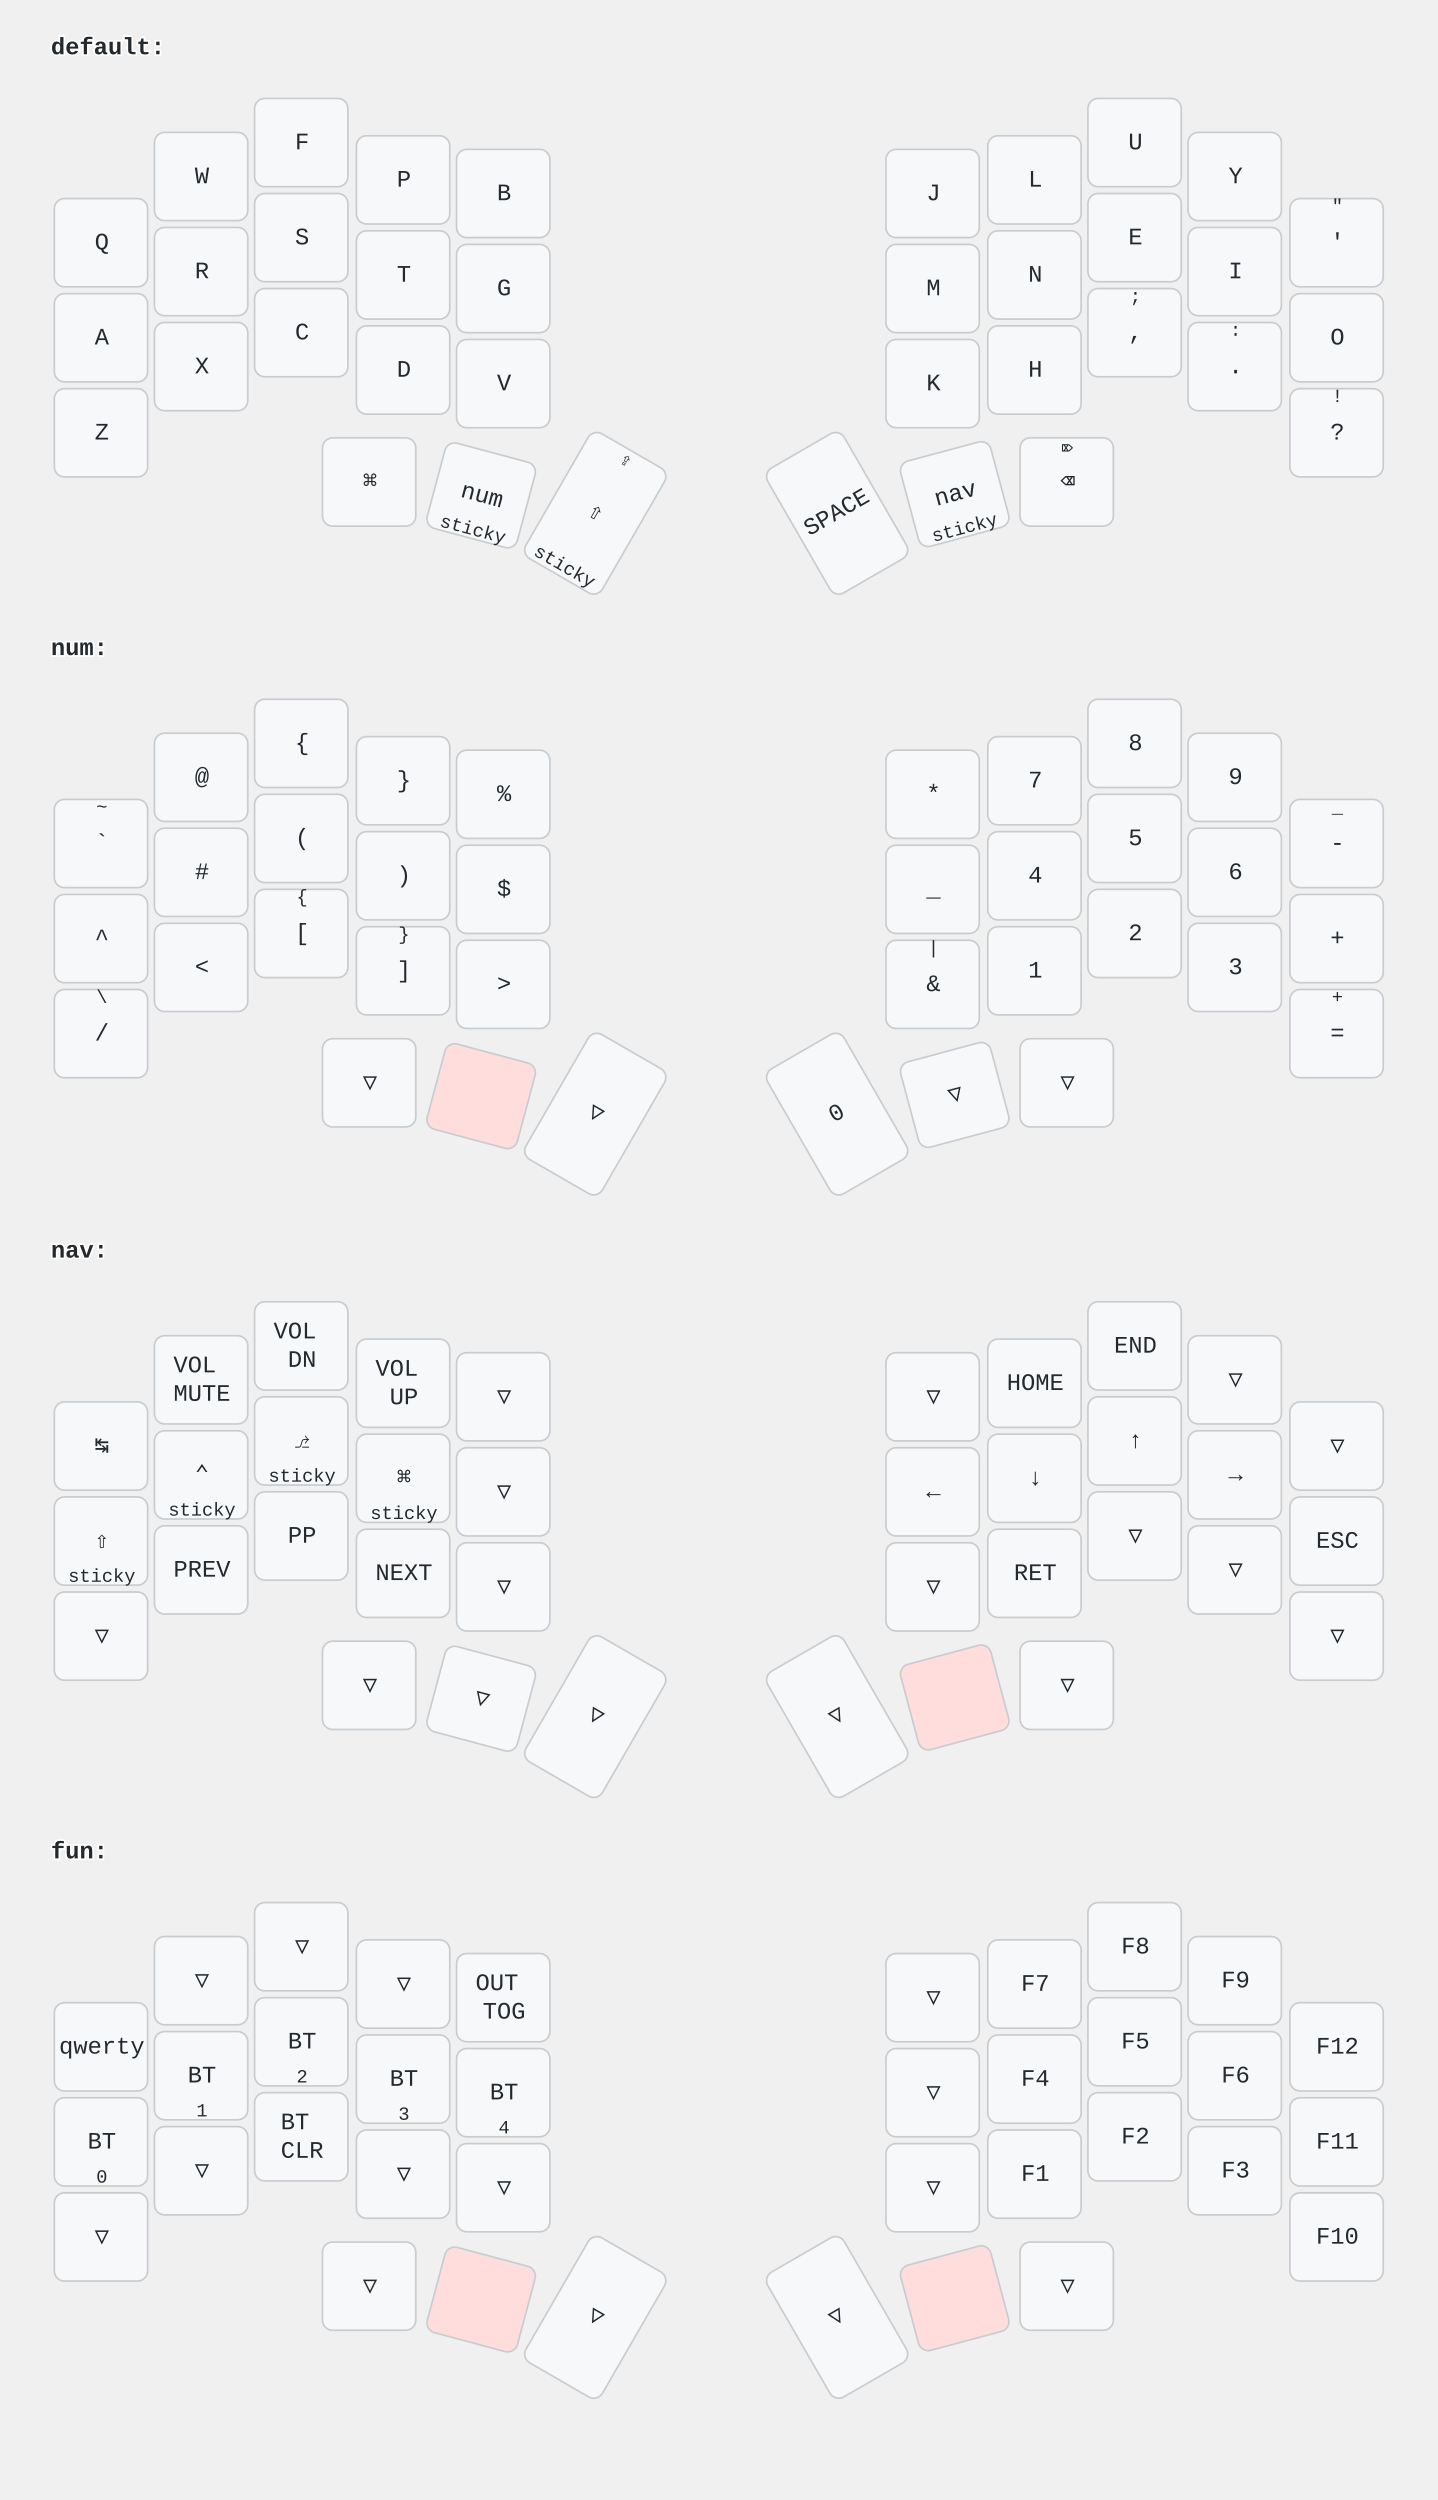
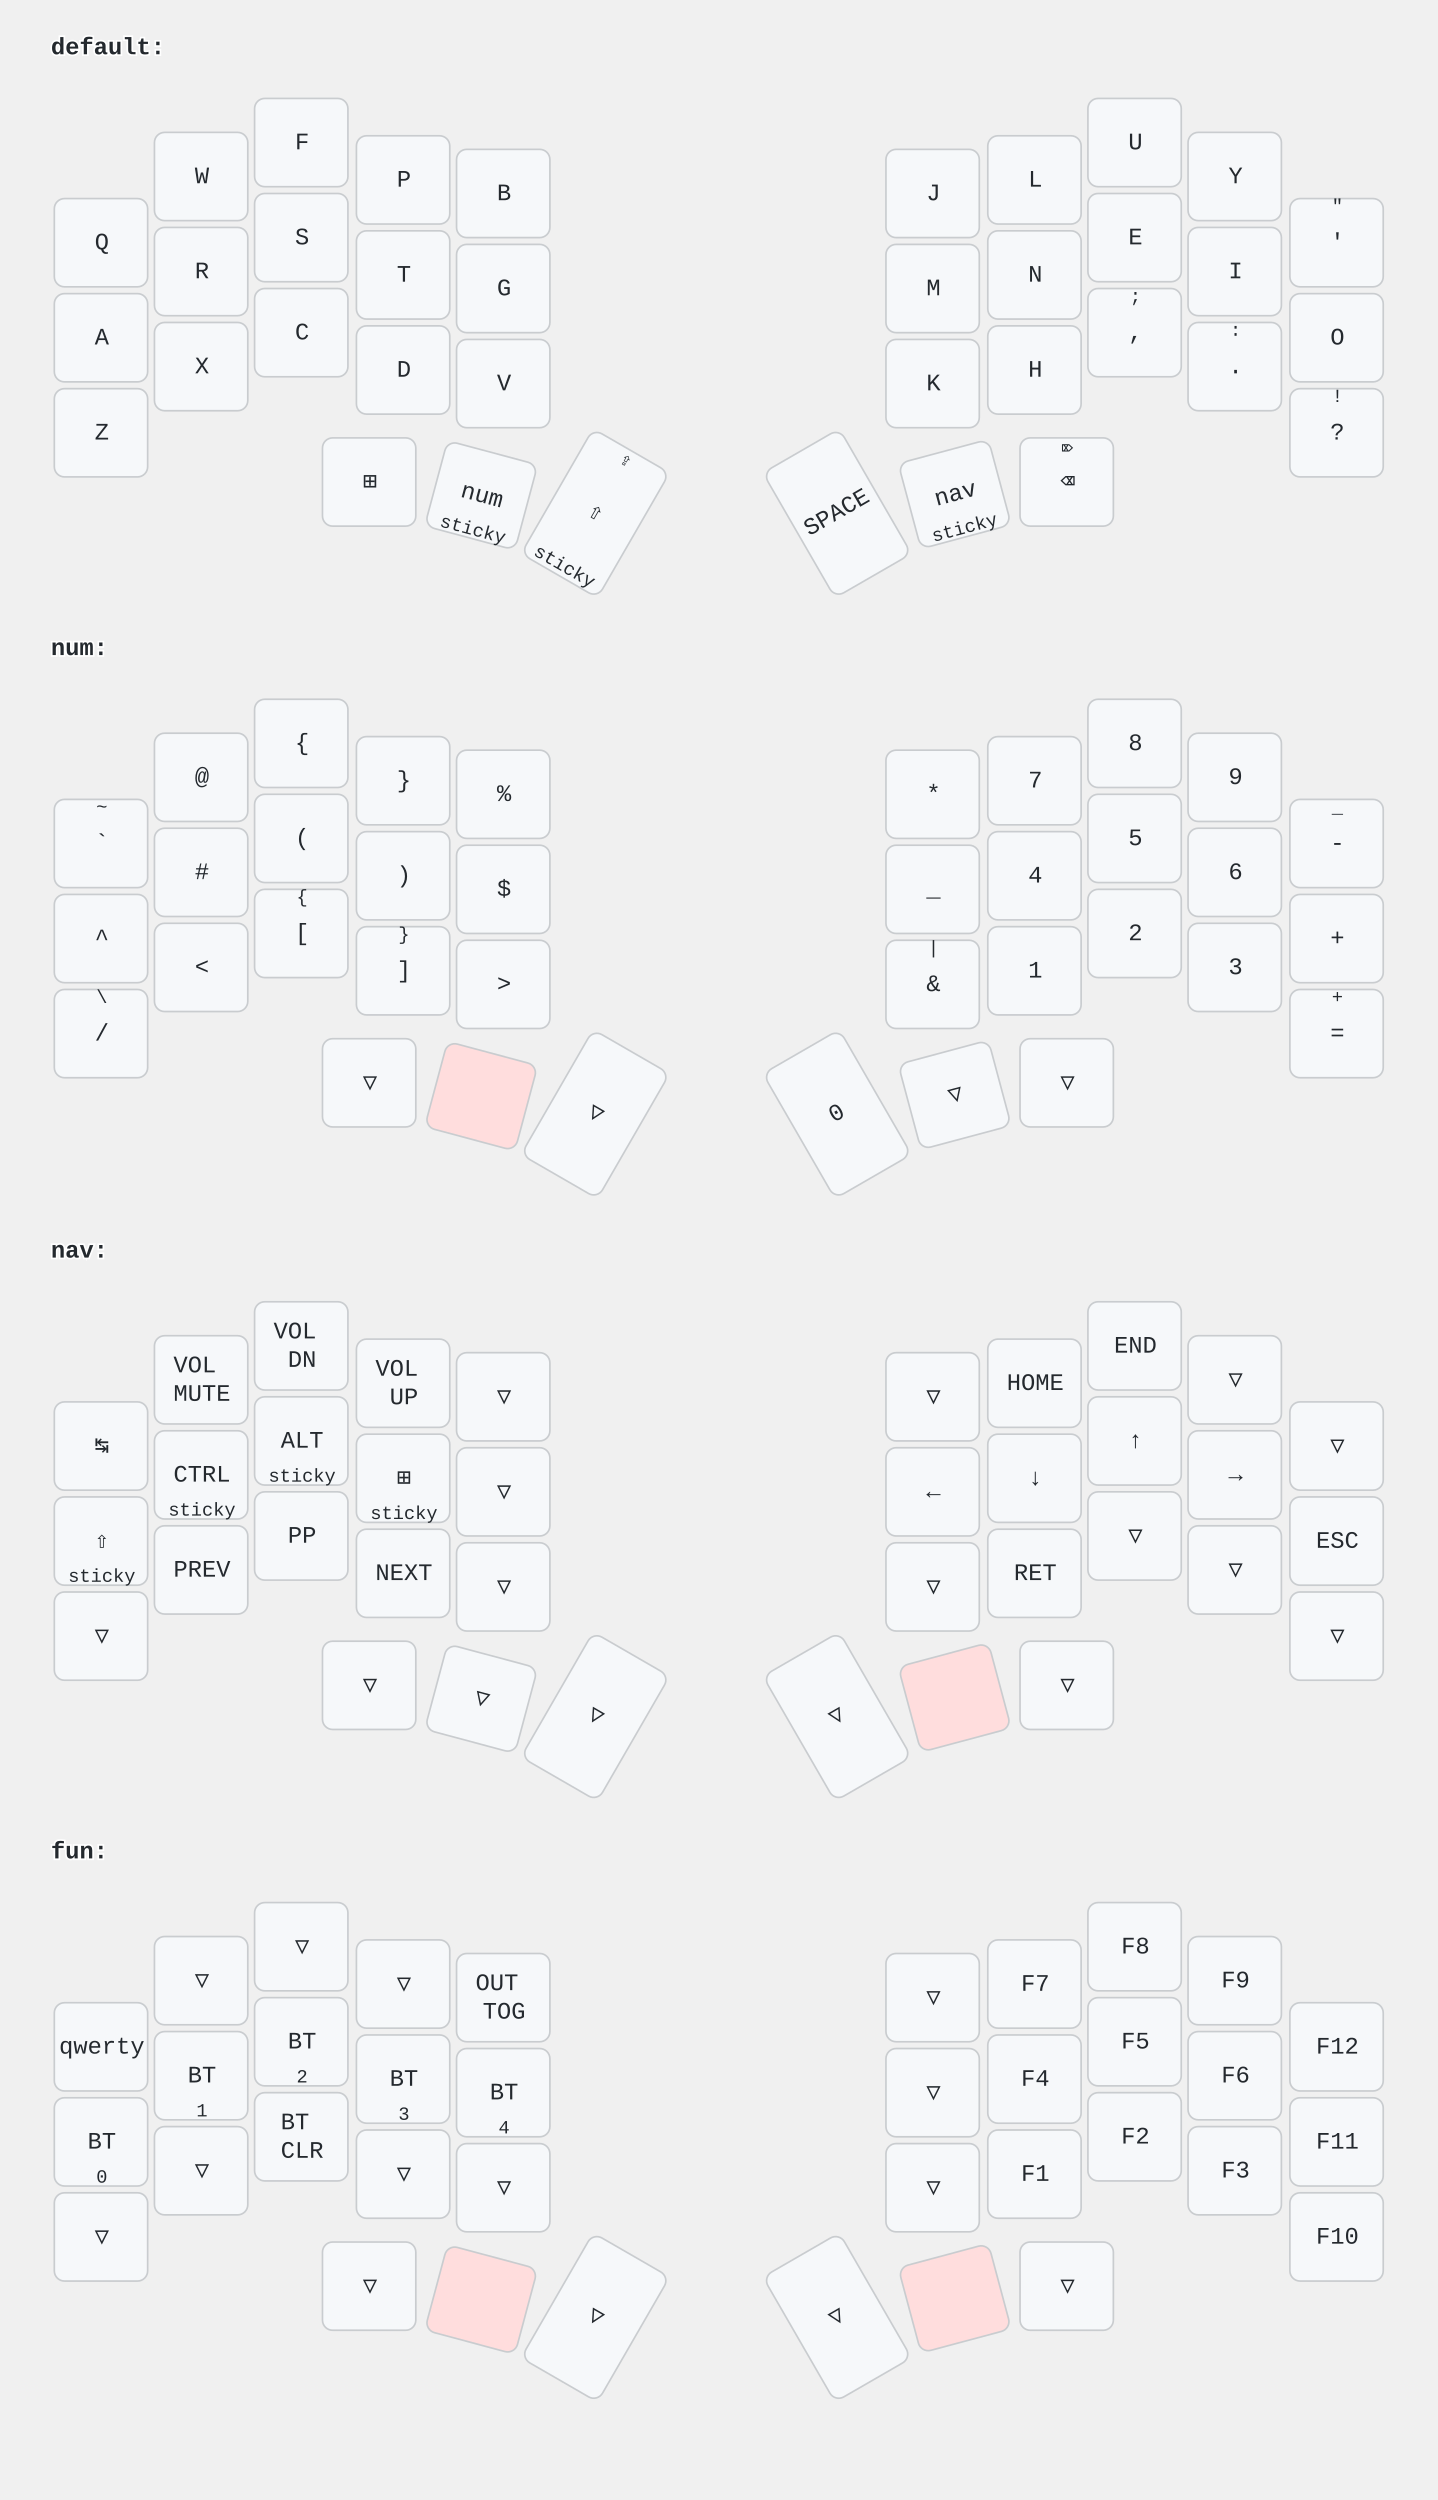
<svg xmlns="http://www.w3.org/2000/svg" width="847" height="1473" viewBox="0 0 847 1473" class="keymap">
  <style>/* font and background color specifications */
svg {
    font-family: SFMono-Regular,Consolas,Liberation Mono,Menlo,monospace;
    font-size: 14px;
    font-kerning: normal;
    text-rendering: optimizeLegibility;
    fill: #24292e;
}

/* default key styling */
rect {
    fill: #f6f8fa;
    stroke: #c9cccf;
    stroke-width: 1;
}

/* color accent for combo boxes */
rect.combo {
    fill: #cdf;
}

/* color accent for held keys */
rect.held, rect.combo.held {
    fill: #fdd;
}

/* color accent for ghost (optional) keys */
rect.ghost, rect.combo.ghost {
    fill: #ddd;
}

text {
    text-anchor: middle;
    dominant-baseline: middle;
}

/* styling for layer labels */
text.label {
    font-weight: bold;
    text-anchor: start;
    stroke: white;
    stroke-width: 2;
    paint-order: stroke;
}

/* styling for combo tap, and key hold/shifted label text */
text.combo, text.hold, text.shifted {
    font-size: 11px;
}

text.hold {
    text-anchor: middle;
    dominant-baseline: auto;
}

text.shifted {
    text-anchor: middle;
    dominant-baseline: hanging;
}

/* styling for hold/shifted label text in combo box */
text.combo.hold, text.combo.shifted {
    font-size: 8px;
}

/* styling for combo dendrons */
path {
    stroke-width: 1;
    stroke: gray;
    fill: none;
}
</style>
  <g transform="translate(30, 0)" class="layer-default">
    <text x="0" y="28" class="label">default:</text>
    <g transform="translate(0, 56)">
      <g transform="translate(30, 87)" class="key keypos-0">
        <rect rx="6" ry="6" x="-28" y="-26" width="55" height="52" class="key" />
        <text x="0" y="0" class="key tap">Q</text>
      </g>
      <g transform="translate(89, 48)" class="key keypos-1">
        <rect rx="6" ry="6" x="-28" y="-26" width="55" height="52" class="key" />
        <text x="0" y="0" class="key tap">W</text>
      </g>
      <g transform="translate(148, 28)" class="key keypos-2">
        <rect rx="6" ry="6" x="-28" y="-26" width="55" height="52" class="key" />
        <text x="0" y="0" class="key tap">F</text>
      </g>
      <g transform="translate(208, 50)" class="key keypos-3">
        <rect rx="6" ry="6" x="-28" y="-26" width="55" height="52" class="key" />
        <text x="0" y="0" class="key tap">P</text>
      </g>
      <g transform="translate(267, 58)" class="key keypos-4">
        <rect rx="6" ry="6" x="-28" y="-26" width="55" height="52" class="key" />
        <text x="0" y="0" class="key tap">B</text>
      </g>
      <g transform="translate(520, 58)" class="key keypos-5">
        <rect rx="6" ry="6" x="-28" y="-26" width="55" height="52" class="key" />
        <text x="0" y="0" class="key tap">J</text>
      </g>
      <g transform="translate(580, 50)" class="key keypos-6">
        <rect rx="6" ry="6" x="-28" y="-26" width="55" height="52" class="key" />
        <text x="0" y="0" class="key tap">L</text>
      </g>
      <g transform="translate(639, 28)" class="key keypos-7">
        <rect rx="6" ry="6" x="-28" y="-26" width="55" height="52" class="key" />
        <text x="0" y="0" class="key tap">U</text>
      </g>
      <g transform="translate(698, 48)" class="key keypos-8">
        <rect rx="6" ry="6" x="-28" y="-26" width="55" height="52" class="key" />
        <text x="0" y="0" class="key tap">Y</text>
      </g>
      <g transform="translate(758, 87)" class="key keypos-9">
        <rect rx="6" ry="6" x="-28" y="-26" width="55" height="52" class="key" />
        <text x="0" y="0" class="key tap">'</text>
        <text x="0" y="-24" class="key shifted">"</text>
      </g>
      <g transform="translate(30, 143)" class="key keypos-10">
        <rect rx="6" ry="6" x="-28" y="-26" width="55" height="52" class="key" />
        <text x="0" y="0" class="key tap">A</text>
      </g>
      <g transform="translate(89, 104)" class="key keypos-11">
        <rect rx="6" ry="6" x="-28" y="-26" width="55" height="52" class="key" />
        <text x="0" y="0" class="key tap">R</text>
      </g>
      <g transform="translate(148, 84)" class="key keypos-12">
        <rect rx="6" ry="6" x="-28" y="-26" width="55" height="52" class="key" />
        <text x="0" y="0" class="key tap">S</text>
      </g>
      <g transform="translate(208, 106)" class="key keypos-13">
        <rect rx="6" ry="6" x="-28" y="-26" width="55" height="52" class="key" />
        <text x="0" y="0" class="key tap">T</text>
      </g>
      <g transform="translate(267, 114)" class="key keypos-14">
        <rect rx="6" ry="6" x="-28" y="-26" width="55" height="52" class="key" />
        <text x="0" y="0" class="key tap">G</text>
      </g>
      <g transform="translate(520, 114)" class="key keypos-15">
        <rect rx="6" ry="6" x="-28" y="-26" width="55" height="52" class="key" />
        <text x="0" y="0" class="key tap">M</text>
      </g>
      <g transform="translate(580, 106)" class="key keypos-16">
        <rect rx="6" ry="6" x="-28" y="-26" width="55" height="52" class="key" />
        <text x="0" y="0" class="key tap">N</text>
      </g>
      <g transform="translate(639, 84)" class="key keypos-17">
        <rect rx="6" ry="6" x="-28" y="-26" width="55" height="52" class="key" />
        <text x="0" y="0" class="key tap">E</text>
      </g>
      <g transform="translate(698, 104)" class="key keypos-18">
        <rect rx="6" ry="6" x="-28" y="-26" width="55" height="52" class="key" />
        <text x="0" y="0" class="key tap">I</text>
      </g>
      <g transform="translate(758, 143)" class="key keypos-19">
        <rect rx="6" ry="6" x="-28" y="-26" width="55" height="52" class="key" />
        <text x="0" y="0" class="key tap">O</text>
      </g>
      <g transform="translate(30, 199)" class="key keypos-20">
        <rect rx="6" ry="6" x="-28" y="-26" width="55" height="52" class="key" />
        <text x="0" y="0" class="key tap">Z</text>
      </g>
      <g transform="translate(89, 160)" class="key keypos-21">
        <rect rx="6" ry="6" x="-28" y="-26" width="55" height="52" class="key" />
        <text x="0" y="0" class="key tap">X</text>
      </g>
      <g transform="translate(148, 140)" class="key keypos-22">
        <rect rx="6" ry="6" x="-28" y="-26" width="55" height="52" class="key" />
        <text x="0" y="0" class="key tap">C</text>
      </g>
      <g transform="translate(208, 162)" class="key keypos-23">
        <rect rx="6" ry="6" x="-28" y="-26" width="55" height="52" class="key" />
        <text x="0" y="0" class="key tap">D</text>
      </g>
      <g transform="translate(267, 170)" class="key keypos-24">
        <rect rx="6" ry="6" x="-28" y="-26" width="55" height="52" class="key" />
        <text x="0" y="0" class="key tap">V</text>
      </g>
      <g transform="translate(520, 170)" class="key keypos-25">
        <rect rx="6" ry="6" x="-28" y="-26" width="55" height="52" class="key" />
        <text x="0" y="0" class="key tap">K</text>
      </g>
      <g transform="translate(580, 162)" class="key keypos-26">
        <rect rx="6" ry="6" x="-28" y="-26" width="55" height="52" class="key" />
        <text x="0" y="0" class="key tap">H</text>
      </g>
      <g transform="translate(639, 140)" class="key keypos-27">
        <rect rx="6" ry="6" x="-28" y="-26" width="55" height="52" class="key" />
        <text x="0" y="0" class="key tap">,</text>
        <text x="0" y="-24" class="key shifted">;</text>
      </g>
      <g transform="translate(698, 160)" class="key keypos-28">
        <rect rx="6" ry="6" x="-28" y="-26" width="55" height="52" class="key" />
        <text x="0" y="0" class="key tap">.</text>
        <text x="0" y="-24" class="key shifted">:</text>
      </g>
      <g transform="translate(758, 199)" class="key keypos-29">
        <rect rx="6" ry="6" x="-28" y="-26" width="55" height="52" class="key" />
        <text x="0" y="0" class="key tap">?</text>
        <text x="0" y="-24" class="key shifted">!</text>
      </g>
      <g transform="translate(188, 228)" class="key keypos-30">
        <rect rx="6" ry="6" x="-28" y="-26" width="55" height="52" class="key" />
-         <text x="0" y="0" class="key tap">⌘</text>
+         <text x="0" y="0" class="key tap">⊞</text>
      </g>
      <g transform="translate(254, 236) rotate(15.0)" class="key keypos-31">
        <rect rx="6" ry="6" x="-28" y="-26" width="55" height="52" class="key" />
        <text x="0" y="0" class="key tap">num</text>
        <text x="0" y="24" class="key hold">sticky</text>
      </g>
      <g transform="translate(321, 246) rotate(30.0)" class="key keypos-32">
        <rect rx="6" ry="6" x="-26" y="-42" width="52" height="85" class="key" />
        <text x="0" y="0" class="key tap">⇧</text>
        <text x="0" y="40" class="key hold">sticky</text>
        <text x="0" y="-40" class="key shifted">⇪</text>
      </g>
      <g transform="translate(463, 246) rotate(-30.0)" class="key keypos-33">
        <rect rx="6" ry="6" x="-26" y="-42" width="52" height="85" class="key" />
        <text x="0" y="0" class="key tap">SPACE</text>
      </g>
      <g transform="translate(533, 235) rotate(-15.0)" class="key keypos-34">
        <rect rx="6" ry="6" x="-28" y="-26" width="55" height="52" class="key" />
        <text x="0" y="0" class="key tap">nav</text>
        <text x="0" y="24" class="key hold">sticky</text>
      </g>
      <g transform="translate(599, 228)" class="key keypos-35">
        <rect rx="6" ry="6" x="-28" y="-26" width="55" height="52" class="key" />
        <text x="0" y="0" class="key tap">⌫</text>
        <text x="0" y="-24" class="key shifted">⌦</text>
      </g>
    </g>
  </g>
  <g transform="translate(30, 354)" class="layer-num">
    <text x="0" y="28" class="label">num:</text>
    <g transform="translate(0, 56)">
      <g transform="translate(30, 87)" class="key keypos-0">
        <rect rx="6" ry="6" x="-28" y="-26" width="55" height="52" class="key" />
        <text x="0" y="0" class="key tap">`</text>
        <text x="0" y="-24" class="key shifted">~</text>
      </g>
      <g transform="translate(89, 48)" class="key keypos-1">
        <rect rx="6" ry="6" x="-28" y="-26" width="55" height="52" class="key" />
        <text x="0" y="0" class="key tap">@</text>
      </g>
      <g transform="translate(148, 28)" class="key keypos-2">
        <rect rx="6" ry="6" x="-28" y="-26" width="55" height="52" class="key" />
        <text x="0" y="0" class="key tap">{</text>
      </g>
      <g transform="translate(208, 50)" class="key keypos-3">
        <rect rx="6" ry="6" x="-28" y="-26" width="55" height="52" class="key" />
        <text x="0" y="0" class="key tap">}</text>
      </g>
      <g transform="translate(267, 58)" class="key keypos-4">
        <rect rx="6" ry="6" x="-28" y="-26" width="55" height="52" class="key" />
        <text x="0" y="0" class="key tap">%</text>
      </g>
      <g transform="translate(520, 58)" class="key keypos-5">
        <rect rx="6" ry="6" x="-28" y="-26" width="55" height="52" class="key" />
        <text x="0" y="0" class="key tap">*</text>
      </g>
      <g transform="translate(580, 50)" class="key keypos-6">
        <rect rx="6" ry="6" x="-28" y="-26" width="55" height="52" class="key" />
        <text x="0" y="0" class="key tap">7</text>
      </g>
      <g transform="translate(639, 28)" class="key keypos-7">
        <rect rx="6" ry="6" x="-28" y="-26" width="55" height="52" class="key" />
        <text x="0" y="0" class="key tap">8</text>
      </g>
      <g transform="translate(698, 48)" class="key keypos-8">
        <rect rx="6" ry="6" x="-28" y="-26" width="55" height="52" class="key" />
        <text x="0" y="0" class="key tap">9</text>
      </g>
      <g transform="translate(758, 87)" class="key keypos-9">
        <rect rx="6" ry="6" x="-28" y="-26" width="55" height="52" class="key" />
        <text x="0" y="0" class="key tap">-</text>
        <text x="0" y="-24" class="key shifted">_</text>
      </g>
      <g transform="translate(30, 143)" class="key keypos-10">
        <rect rx="6" ry="6" x="-28" y="-26" width="55" height="52" class="key" />
        <text x="0" y="0" class="key tap">^</text>
      </g>
      <g transform="translate(89, 104)" class="key keypos-11">
        <rect rx="6" ry="6" x="-28" y="-26" width="55" height="52" class="key" />
        <text x="0" y="0" class="key tap">#</text>
      </g>
      <g transform="translate(148, 84)" class="key keypos-12">
        <rect rx="6" ry="6" x="-28" y="-26" width="55" height="52" class="key" />
        <text x="0" y="0" class="key tap">(</text>
      </g>
      <g transform="translate(208, 106)" class="key keypos-13">
        <rect rx="6" ry="6" x="-28" y="-26" width="55" height="52" class="key" />
        <text x="0" y="0" class="key tap">)</text>
      </g>
      <g transform="translate(267, 114)" class="key keypos-14">
        <rect rx="6" ry="6" x="-28" y="-26" width="55" height="52" class="key" />
        <text x="0" y="0" class="key tap">$</text>
      </g>
      <g transform="translate(520, 114)" class="key keypos-15">
        <rect rx="6" ry="6" x="-28" y="-26" width="55" height="52" class="key" />
        <text x="0" y="0" class="key tap">_</text>
      </g>
      <g transform="translate(580, 106)" class="key keypos-16">
        <rect rx="6" ry="6" x="-28" y="-26" width="55" height="52" class="key" />
        <text x="0" y="0" class="key tap">4</text>
      </g>
      <g transform="translate(639, 84)" class="key keypos-17">
        <rect rx="6" ry="6" x="-28" y="-26" width="55" height="52" class="key" />
        <text x="0" y="0" class="key tap">5</text>
      </g>
      <g transform="translate(698, 104)" class="key keypos-18">
        <rect rx="6" ry="6" x="-28" y="-26" width="55" height="52" class="key" />
        <text x="0" y="0" class="key tap">6</text>
      </g>
      <g transform="translate(758, 143)" class="key keypos-19">
        <rect rx="6" ry="6" x="-28" y="-26" width="55" height="52" class="key" />
        <text x="0" y="0" class="key tap">+</text>
      </g>
      <g transform="translate(30, 199)" class="key keypos-20">
        <rect rx="6" ry="6" x="-28" y="-26" width="55" height="52" class="key" />
        <text x="0" y="0" class="key tap">/</text>
        <text x="0" y="-24" class="key shifted">\</text>
      </g>
      <g transform="translate(89, 160)" class="key keypos-21">
        <rect rx="6" ry="6" x="-28" y="-26" width="55" height="52" class="key" />
        <text x="0" y="0" class="key tap">&lt;</text>
      </g>
      <g transform="translate(148, 140)" class="key keypos-22">
        <rect rx="6" ry="6" x="-28" y="-26" width="55" height="52" class="key" />
        <text x="0" y="0" class="key tap">[</text>
        <text x="0" y="-24" class="key shifted">{</text>
      </g>
      <g transform="translate(208, 162)" class="key keypos-23">
        <rect rx="6" ry="6" x="-28" y="-26" width="55" height="52" class="key" />
        <text x="0" y="0" class="key tap">]</text>
        <text x="0" y="-24" class="key shifted">}</text>
      </g>
      <g transform="translate(267, 170)" class="key keypos-24">
        <rect rx="6" ry="6" x="-28" y="-26" width="55" height="52" class="key" />
        <text x="0" y="0" class="key tap">&gt;</text>
      </g>
      <g transform="translate(520, 170)" class="key keypos-25">
        <rect rx="6" ry="6" x="-28" y="-26" width="55" height="52" class="key" />
        <text x="0" y="0" class="key tap">&amp;</text>
        <text x="0" y="-24" class="key shifted">|</text>
      </g>
      <g transform="translate(580, 162)" class="key keypos-26">
        <rect rx="6" ry="6" x="-28" y="-26" width="55" height="52" class="key" />
        <text x="0" y="0" class="key tap">1</text>
      </g>
      <g transform="translate(639, 140)" class="key keypos-27">
        <rect rx="6" ry="6" x="-28" y="-26" width="55" height="52" class="key" />
        <text x="0" y="0" class="key tap">2</text>
      </g>
      <g transform="translate(698, 160)" class="key keypos-28">
        <rect rx="6" ry="6" x="-28" y="-26" width="55" height="52" class="key" />
        <text x="0" y="0" class="key tap">3</text>
      </g>
      <g transform="translate(758, 199)" class="key keypos-29">
        <rect rx="6" ry="6" x="-28" y="-26" width="55" height="52" class="key" />
        <text x="0" y="0" class="key tap">=</text>
        <text x="0" y="-24" class="key shifted">+</text>
      </g>
      <g transform="translate(188, 228)" class="key trans keypos-30">
        <rect rx="6" ry="6" x="-28" y="-26" width="55" height="52" class="key trans" />
        <text x="0" y="0" class="key trans tap">▽</text>
      </g>
      <g transform="translate(254, 236) rotate(15.0)" class="key held keypos-31">
        <rect rx="6" ry="6" x="-28" y="-26" width="55" height="52" class="key held" />
      </g>
      <g transform="translate(321, 246) rotate(30.0)" class="key trans keypos-32">
        <rect rx="6" ry="6" x="-26" y="-42" width="52" height="85" class="key trans" />
        <text x="0" y="0" class="key trans tap">▽</text>
      </g>
      <g transform="translate(463, 246) rotate(-30.0)" class="key keypos-33">
        <rect rx="6" ry="6" x="-26" y="-42" width="52" height="85" class="key" />
        <text x="0" y="0" class="key tap">0</text>
      </g>
      <g transform="translate(533, 235) rotate(-15.0)" class="key trans keypos-34">
        <rect rx="6" ry="6" x="-28" y="-26" width="55" height="52" class="key trans" />
        <text x="0" y="0" class="key trans tap">▽</text>
      </g>
      <g transform="translate(599, 228)" class="key trans keypos-35">
        <rect rx="6" ry="6" x="-28" y="-26" width="55" height="52" class="key trans" />
        <text x="0" y="0" class="key trans tap">▽</text>
      </g>
    </g>
  </g>
  <g transform="translate(30, 709)" class="layer-nav">
    <text x="0" y="28" class="label">nav:</text>
    <g transform="translate(0, 56)">
      <g transform="translate(30, 87)" class="key keypos-0">
        <rect rx="6" ry="6" x="-28" y="-26" width="55" height="52" class="key" />
        <text x="0" y="0" class="key tap">↹</text>
      </g>
      <g transform="translate(89, 48)" class="key keypos-1">
        <rect rx="6" ry="6" x="-28" y="-26" width="55" height="52" class="key" />
        <text x="0" y="0" class="key tap">
          <tspan x="0" dy="-0.6em">VOL</tspan>
          <tspan x="0" dy="1.2em">MUTE</tspan>
        </text>
      </g>
      <g transform="translate(148, 28)" class="key keypos-2">
        <rect rx="6" ry="6" x="-28" y="-26" width="55" height="52" class="key" />
        <text x="0" y="0" class="key tap">
          <tspan x="0" dy="-0.6em">VOL</tspan>
          <tspan x="0" dy="1.2em">DN</tspan>
        </text>
      </g>
      <g transform="translate(208, 50)" class="key keypos-3">
        <rect rx="6" ry="6" x="-28" y="-26" width="55" height="52" class="key" />
        <text x="0" y="0" class="key tap">
          <tspan x="0" dy="-0.6em">VOL</tspan>
          <tspan x="0" dy="1.2em">UP</tspan>
        </text>
      </g>
      <g transform="translate(267, 58)" class="key trans keypos-4">
        <rect rx="6" ry="6" x="-28" y="-26" width="55" height="52" class="key trans" />
        <text x="0" y="0" class="key trans tap">▽</text>
      </g>
      <g transform="translate(520, 58)" class="key trans keypos-5">
        <rect rx="6" ry="6" x="-28" y="-26" width="55" height="52" class="key trans" />
        <text x="0" y="0" class="key trans tap">▽</text>
      </g>
      <g transform="translate(580, 50)" class="key keypos-6">
        <rect rx="6" ry="6" x="-28" y="-26" width="55" height="52" class="key" />
        <text x="0" y="0" class="key tap">HOME</text>
      </g>
      <g transform="translate(639, 28)" class="key keypos-7">
        <rect rx="6" ry="6" x="-28" y="-26" width="55" height="52" class="key" />
        <text x="0" y="0" class="key tap">END</text>
      </g>
      <g transform="translate(698, 48)" class="key trans keypos-8">
        <rect rx="6" ry="6" x="-28" y="-26" width="55" height="52" class="key trans" />
        <text x="0" y="0" class="key trans tap">▽</text>
      </g>
      <g transform="translate(758, 87)" class="key trans keypos-9">
        <rect rx="6" ry="6" x="-28" y="-26" width="55" height="52" class="key trans" />
        <text x="0" y="0" class="key trans tap">▽</text>
      </g>
      <g transform="translate(30, 143)" class="key keypos-10">
        <rect rx="6" ry="6" x="-28" y="-26" width="55" height="52" class="key" />
        <text x="0" y="0" class="key tap">⇧</text>
        <text x="0" y="24" class="key hold">sticky</text>
      </g>
      <g transform="translate(89, 104)" class="key keypos-11">
        <rect rx="6" ry="6" x="-28" y="-26" width="55" height="52" class="key" />
-         <text x="0" y="0" class="key tap">⌃</text>
+         <text x="0" y="0" class="key tap">CTRL</text>
        <text x="0" y="24" class="key hold">sticky</text>
      </g>
      <g transform="translate(148, 84)" class="key keypos-12">
        <rect rx="6" ry="6" x="-28" y="-26" width="55" height="52" class="key" />
-         <text x="0" y="0" class="key tap">⎇</text>
+         <text x="0" y="0" class="key tap">ALT</text>
        <text x="0" y="24" class="key hold">sticky</text>
      </g>
      <g transform="translate(208, 106)" class="key keypos-13">
        <rect rx="6" ry="6" x="-28" y="-26" width="55" height="52" class="key" />
-         <text x="0" y="0" class="key tap">⌘</text>
+         <text x="0" y="0" class="key tap">⊞</text>
        <text x="0" y="24" class="key hold">sticky</text>
      </g>
      <g transform="translate(267, 114)" class="key trans keypos-14">
        <rect rx="6" ry="6" x="-28" y="-26" width="55" height="52" class="key trans" />
        <text x="0" y="0" class="key trans tap">▽</text>
      </g>
      <g transform="translate(520, 114)" class="key keypos-15">
        <rect rx="6" ry="6" x="-28" y="-26" width="55" height="52" class="key" />
        <text x="0" y="0" class="key tap">←</text>
      </g>
      <g transform="translate(580, 106)" class="key keypos-16">
        <rect rx="6" ry="6" x="-28" y="-26" width="55" height="52" class="key" />
        <text x="0" y="0" class="key tap">↓</text>
      </g>
      <g transform="translate(639, 84)" class="key keypos-17">
        <rect rx="6" ry="6" x="-28" y="-26" width="55" height="52" class="key" />
        <text x="0" y="0" class="key tap">↑</text>
      </g>
      <g transform="translate(698, 104)" class="key keypos-18">
        <rect rx="6" ry="6" x="-28" y="-26" width="55" height="52" class="key" />
        <text x="0" y="0" class="key tap">→</text>
      </g>
      <g transform="translate(758, 143)" class="key keypos-19">
        <rect rx="6" ry="6" x="-28" y="-26" width="55" height="52" class="key" />
        <text x="0" y="0" class="key tap">ESC</text>
      </g>
      <g transform="translate(30, 199)" class="key trans keypos-20">
        <rect rx="6" ry="6" x="-28" y="-26" width="55" height="52" class="key trans" />
        <text x="0" y="0" class="key trans tap">▽</text>
      </g>
      <g transform="translate(89, 160)" class="key keypos-21">
        <rect rx="6" ry="6" x="-28" y="-26" width="55" height="52" class="key" />
        <text x="0" y="0" class="key tap">PREV</text>
      </g>
      <g transform="translate(148, 140)" class="key keypos-22">
        <rect rx="6" ry="6" x="-28" y="-26" width="55" height="52" class="key" />
        <text x="0" y="0" class="key tap">PP</text>
      </g>
      <g transform="translate(208, 162)" class="key keypos-23">
        <rect rx="6" ry="6" x="-28" y="-26" width="55" height="52" class="key" />
        <text x="0" y="0" class="key tap">NEXT</text>
      </g>
      <g transform="translate(267, 170)" class="key trans keypos-24">
        <rect rx="6" ry="6" x="-28" y="-26" width="55" height="52" class="key trans" />
        <text x="0" y="0" class="key trans tap">▽</text>
      </g>
      <g transform="translate(520, 170)" class="key trans keypos-25">
        <rect rx="6" ry="6" x="-28" y="-26" width="55" height="52" class="key trans" />
        <text x="0" y="0" class="key trans tap">▽</text>
      </g>
      <g transform="translate(580, 162)" class="key keypos-26">
        <rect rx="6" ry="6" x="-28" y="-26" width="55" height="52" class="key" />
        <text x="0" y="0" class="key tap">RET</text>
      </g>
      <g transform="translate(639, 140)" class="key trans keypos-27">
        <rect rx="6" ry="6" x="-28" y="-26" width="55" height="52" class="key trans" />
        <text x="0" y="0" class="key trans tap">▽</text>
      </g>
      <g transform="translate(698, 160)" class="key trans keypos-28">
        <rect rx="6" ry="6" x="-28" y="-26" width="55" height="52" class="key trans" />
        <text x="0" y="0" class="key trans tap">▽</text>
      </g>
      <g transform="translate(758, 199)" class="key trans keypos-29">
        <rect rx="6" ry="6" x="-28" y="-26" width="55" height="52" class="key trans" />
        <text x="0" y="0" class="key trans tap">▽</text>
      </g>
      <g transform="translate(188, 228)" class="key trans keypos-30">
        <rect rx="6" ry="6" x="-28" y="-26" width="55" height="52" class="key trans" />
        <text x="0" y="0" class="key trans tap">▽</text>
      </g>
      <g transform="translate(254, 236) rotate(15.0)" class="key trans keypos-31">
        <rect rx="6" ry="6" x="-28" y="-26" width="55" height="52" class="key trans" />
        <text x="0" y="0" class="key trans tap">▽</text>
      </g>
      <g transform="translate(321, 246) rotate(30.0)" class="key trans keypos-32">
        <rect rx="6" ry="6" x="-26" y="-42" width="52" height="85" class="key trans" />
        <text x="0" y="0" class="key trans tap">▽</text>
      </g>
      <g transform="translate(463, 246) rotate(-30.0)" class="key trans keypos-33">
        <rect rx="6" ry="6" x="-26" y="-42" width="52" height="85" class="key trans" />
        <text x="0" y="0" class="key trans tap">▽</text>
      </g>
      <g transform="translate(533, 235) rotate(-15.0)" class="key held keypos-34">
        <rect rx="6" ry="6" x="-28" y="-26" width="55" height="52" class="key held" />
      </g>
      <g transform="translate(599, 228)" class="key trans keypos-35">
        <rect rx="6" ry="6" x="-28" y="-26" width="55" height="52" class="key trans" />
        <text x="0" y="0" class="key trans tap">▽</text>
      </g>
    </g>
  </g>
  <g transform="translate(30, 1063)" class="layer-fun">
    <text x="0" y="28" class="label">fun:</text>
    <g transform="translate(0, 56)">
      <g transform="translate(30, 87)" class="key keypos-0">
        <rect rx="6" ry="6" x="-28" y="-26" width="55" height="52" class="key" />
        <text x="0" y="0" class="key tap">qwerty</text>
      </g>
      <g transform="translate(89, 48)" class="key trans keypos-1">
        <rect rx="6" ry="6" x="-28" y="-26" width="55" height="52" class="key trans" />
        <text x="0" y="0" class="key trans tap">▽</text>
      </g>
      <g transform="translate(148, 28)" class="key trans keypos-2">
        <rect rx="6" ry="6" x="-28" y="-26" width="55" height="52" class="key trans" />
        <text x="0" y="0" class="key trans tap">▽</text>
      </g>
      <g transform="translate(208, 50)" class="key trans keypos-3">
        <rect rx="6" ry="6" x="-28" y="-26" width="55" height="52" class="key trans" />
        <text x="0" y="0" class="key trans tap">▽</text>
      </g>
      <g transform="translate(267, 58)" class="key keypos-4">
        <rect rx="6" ry="6" x="-28" y="-26" width="55" height="52" class="key" />
        <text x="0" y="0" class="key tap">
          <tspan x="0" dy="-0.6em">OUT</tspan>
          <tspan x="0" dy="1.2em">TOG</tspan>
        </text>
      </g>
      <g transform="translate(520, 58)" class="key trans keypos-5">
        <rect rx="6" ry="6" x="-28" y="-26" width="55" height="52" class="key trans" />
        <text x="0" y="0" class="key trans tap">▽</text>
      </g>
      <g transform="translate(580, 50)" class="key keypos-6">
        <rect rx="6" ry="6" x="-28" y="-26" width="55" height="52" class="key" />
        <text x="0" y="0" class="key tap">F7</text>
      </g>
      <g transform="translate(639, 28)" class="key keypos-7">
        <rect rx="6" ry="6" x="-28" y="-26" width="55" height="52" class="key" />
        <text x="0" y="0" class="key tap">F8</text>
      </g>
      <g transform="translate(698, 48)" class="key keypos-8">
        <rect rx="6" ry="6" x="-28" y="-26" width="55" height="52" class="key" />
        <text x="0" y="0" class="key tap">F9</text>
      </g>
      <g transform="translate(758, 87)" class="key keypos-9">
        <rect rx="6" ry="6" x="-28" y="-26" width="55" height="52" class="key" />
        <text x="0" y="0" class="key tap">F12</text>
      </g>
      <g transform="translate(30, 143)" class="key keypos-10">
        <rect rx="6" ry="6" x="-28" y="-26" width="55" height="52" class="key" />
        <text x="0" y="0" class="key tap">BT</text>
        <text x="0" y="24" class="key hold">0</text>
      </g>
      <g transform="translate(89, 104)" class="key keypos-11">
        <rect rx="6" ry="6" x="-28" y="-26" width="55" height="52" class="key" />
        <text x="0" y="0" class="key tap">BT</text>
        <text x="0" y="24" class="key hold">1</text>
      </g>
      <g transform="translate(148, 84)" class="key keypos-12">
        <rect rx="6" ry="6" x="-28" y="-26" width="55" height="52" class="key" />
        <text x="0" y="0" class="key tap">BT</text>
        <text x="0" y="24" class="key hold">2</text>
      </g>
      <g transform="translate(208, 106)" class="key keypos-13">
        <rect rx="6" ry="6" x="-28" y="-26" width="55" height="52" class="key" />
        <text x="0" y="0" class="key tap">BT</text>
        <text x="0" y="24" class="key hold">3</text>
      </g>
      <g transform="translate(267, 114)" class="key keypos-14">
        <rect rx="6" ry="6" x="-28" y="-26" width="55" height="52" class="key" />
        <text x="0" y="0" class="key tap">BT</text>
        <text x="0" y="24" class="key hold">4</text>
      </g>
      <g transform="translate(520, 114)" class="key trans keypos-15">
        <rect rx="6" ry="6" x="-28" y="-26" width="55" height="52" class="key trans" />
        <text x="0" y="0" class="key trans tap">▽</text>
      </g>
      <g transform="translate(580, 106)" class="key keypos-16">
        <rect rx="6" ry="6" x="-28" y="-26" width="55" height="52" class="key" />
        <text x="0" y="0" class="key tap">F4</text>
      </g>
      <g transform="translate(639, 84)" class="key keypos-17">
        <rect rx="6" ry="6" x="-28" y="-26" width="55" height="52" class="key" />
        <text x="0" y="0" class="key tap">F5</text>
      </g>
      <g transform="translate(698, 104)" class="key keypos-18">
        <rect rx="6" ry="6" x="-28" y="-26" width="55" height="52" class="key" />
        <text x="0" y="0" class="key tap">F6</text>
      </g>
      <g transform="translate(758, 143)" class="key keypos-19">
        <rect rx="6" ry="6" x="-28" y="-26" width="55" height="52" class="key" />
        <text x="0" y="0" class="key tap">F11</text>
      </g>
      <g transform="translate(30, 199)" class="key trans keypos-20">
        <rect rx="6" ry="6" x="-28" y="-26" width="55" height="52" class="key trans" />
        <text x="0" y="0" class="key trans tap">▽</text>
      </g>
      <g transform="translate(89, 160)" class="key trans keypos-21">
        <rect rx="6" ry="6" x="-28" y="-26" width="55" height="52" class="key trans" />
        <text x="0" y="0" class="key trans tap">▽</text>
      </g>
      <g transform="translate(148, 140)" class="key keypos-22">
        <rect rx="6" ry="6" x="-28" y="-26" width="55" height="52" class="key" />
        <text x="0" y="0" class="key tap">
          <tspan x="0" dy="-0.6em">BT</tspan>
          <tspan x="0" dy="1.2em">CLR</tspan>
        </text>
      </g>
      <g transform="translate(208, 162)" class="key trans keypos-23">
        <rect rx="6" ry="6" x="-28" y="-26" width="55" height="52" class="key trans" />
        <text x="0" y="0" class="key trans tap">▽</text>
      </g>
      <g transform="translate(267, 170)" class="key trans keypos-24">
        <rect rx="6" ry="6" x="-28" y="-26" width="55" height="52" class="key trans" />
        <text x="0" y="0" class="key trans tap">▽</text>
      </g>
      <g transform="translate(520, 170)" class="key trans keypos-25">
        <rect rx="6" ry="6" x="-28" y="-26" width="55" height="52" class="key trans" />
        <text x="0" y="0" class="key trans tap">▽</text>
      </g>
      <g transform="translate(580, 162)" class="key keypos-26">
        <rect rx="6" ry="6" x="-28" y="-26" width="55" height="52" class="key" />
        <text x="0" y="0" class="key tap">F1</text>
      </g>
      <g transform="translate(639, 140)" class="key keypos-27">
        <rect rx="6" ry="6" x="-28" y="-26" width="55" height="52" class="key" />
        <text x="0" y="0" class="key tap">F2</text>
      </g>
      <g transform="translate(698, 160)" class="key keypos-28">
        <rect rx="6" ry="6" x="-28" y="-26" width="55" height="52" class="key" />
        <text x="0" y="0" class="key tap">F3</text>
      </g>
      <g transform="translate(758, 199)" class="key keypos-29">
        <rect rx="6" ry="6" x="-28" y="-26" width="55" height="52" class="key" />
        <text x="0" y="0" class="key tap">F10</text>
      </g>
      <g transform="translate(188, 228)" class="key trans keypos-30">
        <rect rx="6" ry="6" x="-28" y="-26" width="55" height="52" class="key trans" />
        <text x="0" y="0" class="key trans tap">▽</text>
      </g>
      <g transform="translate(254, 236) rotate(15.0)" class="key held keypos-31">
        <rect rx="6" ry="6" x="-28" y="-26" width="55" height="52" class="key held" />
      </g>
      <g transform="translate(321, 246) rotate(30.0)" class="key trans keypos-32">
        <rect rx="6" ry="6" x="-26" y="-42" width="52" height="85" class="key trans" />
        <text x="0" y="0" class="key trans tap">▽</text>
      </g>
      <g transform="translate(463, 246) rotate(-30.0)" class="key trans keypos-33">
        <rect rx="6" ry="6" x="-26" y="-42" width="52" height="85" class="key trans" />
        <text x="0" y="0" class="key trans tap">▽</text>
      </g>
      <g transform="translate(533, 235) rotate(-15.0)" class="key held keypos-34">
        <rect rx="6" ry="6" x="-28" y="-26" width="55" height="52" class="key held" />
      </g>
      <g transform="translate(599, 228)" class="key trans keypos-35">
        <rect rx="6" ry="6" x="-28" y="-26" width="55" height="52" class="key trans" />
        <text x="0" y="0" class="key trans tap">▽</text>
      </g>
    </g>
  </g>
</svg>
